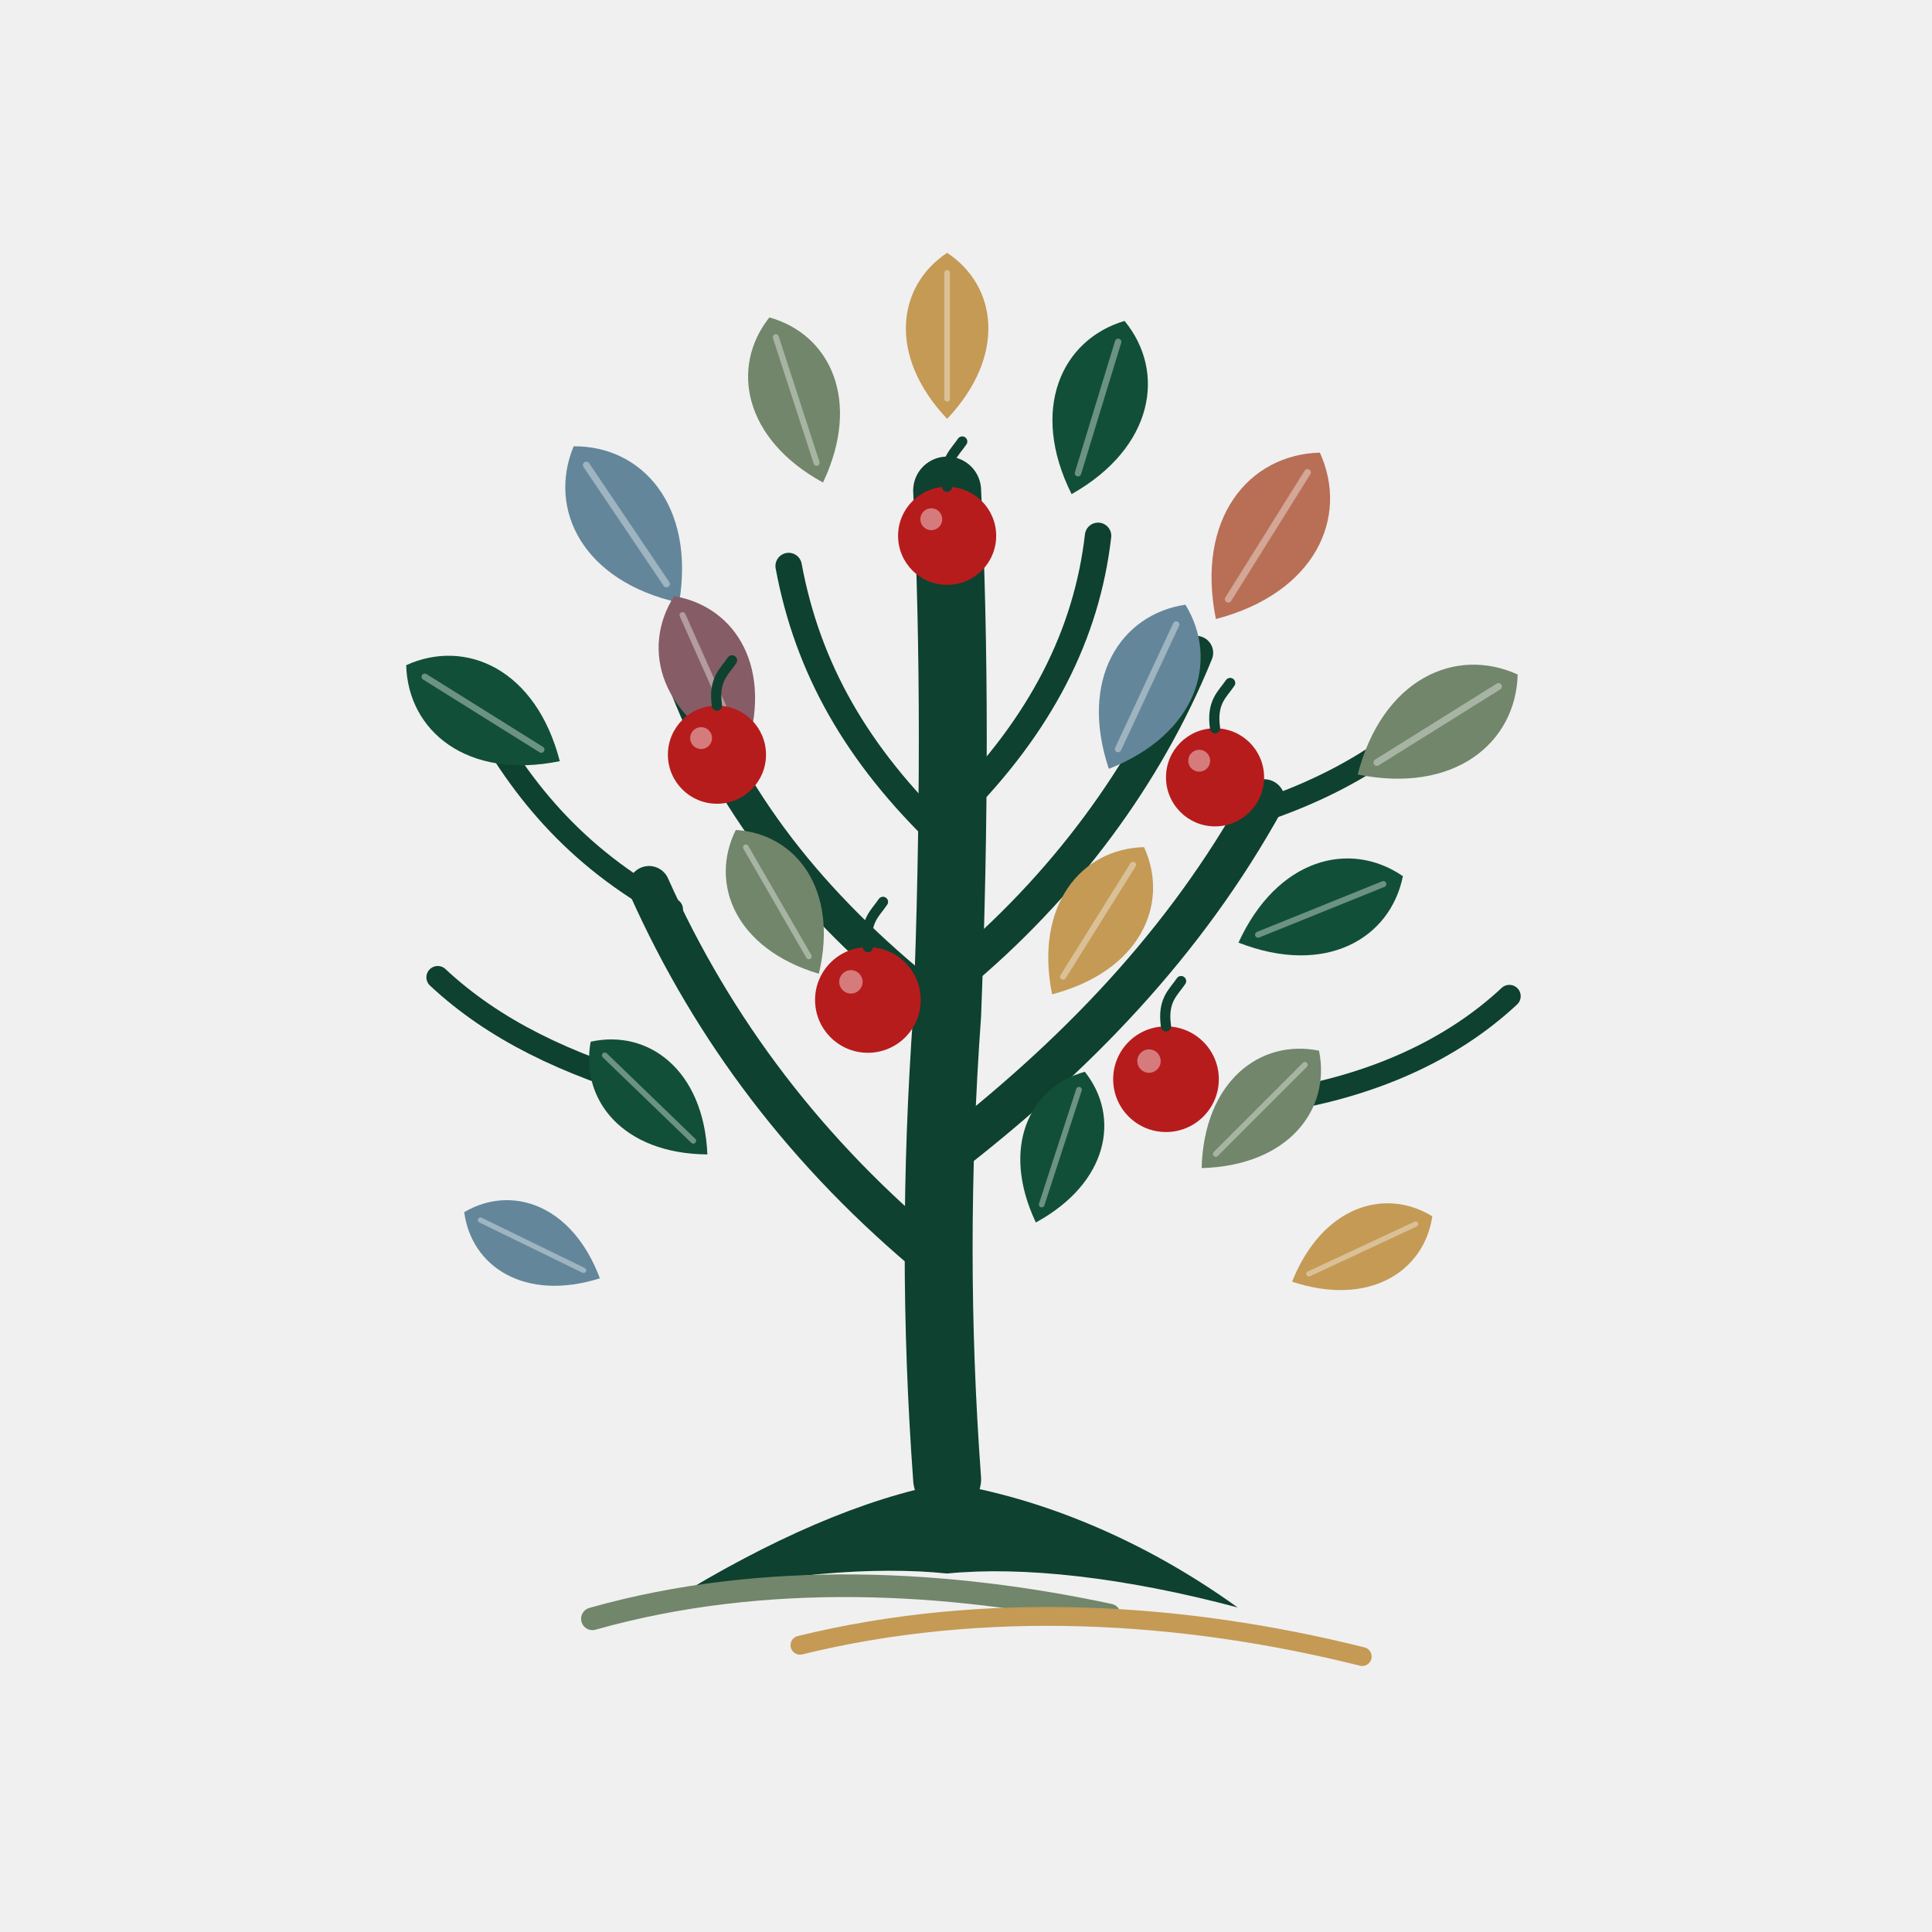
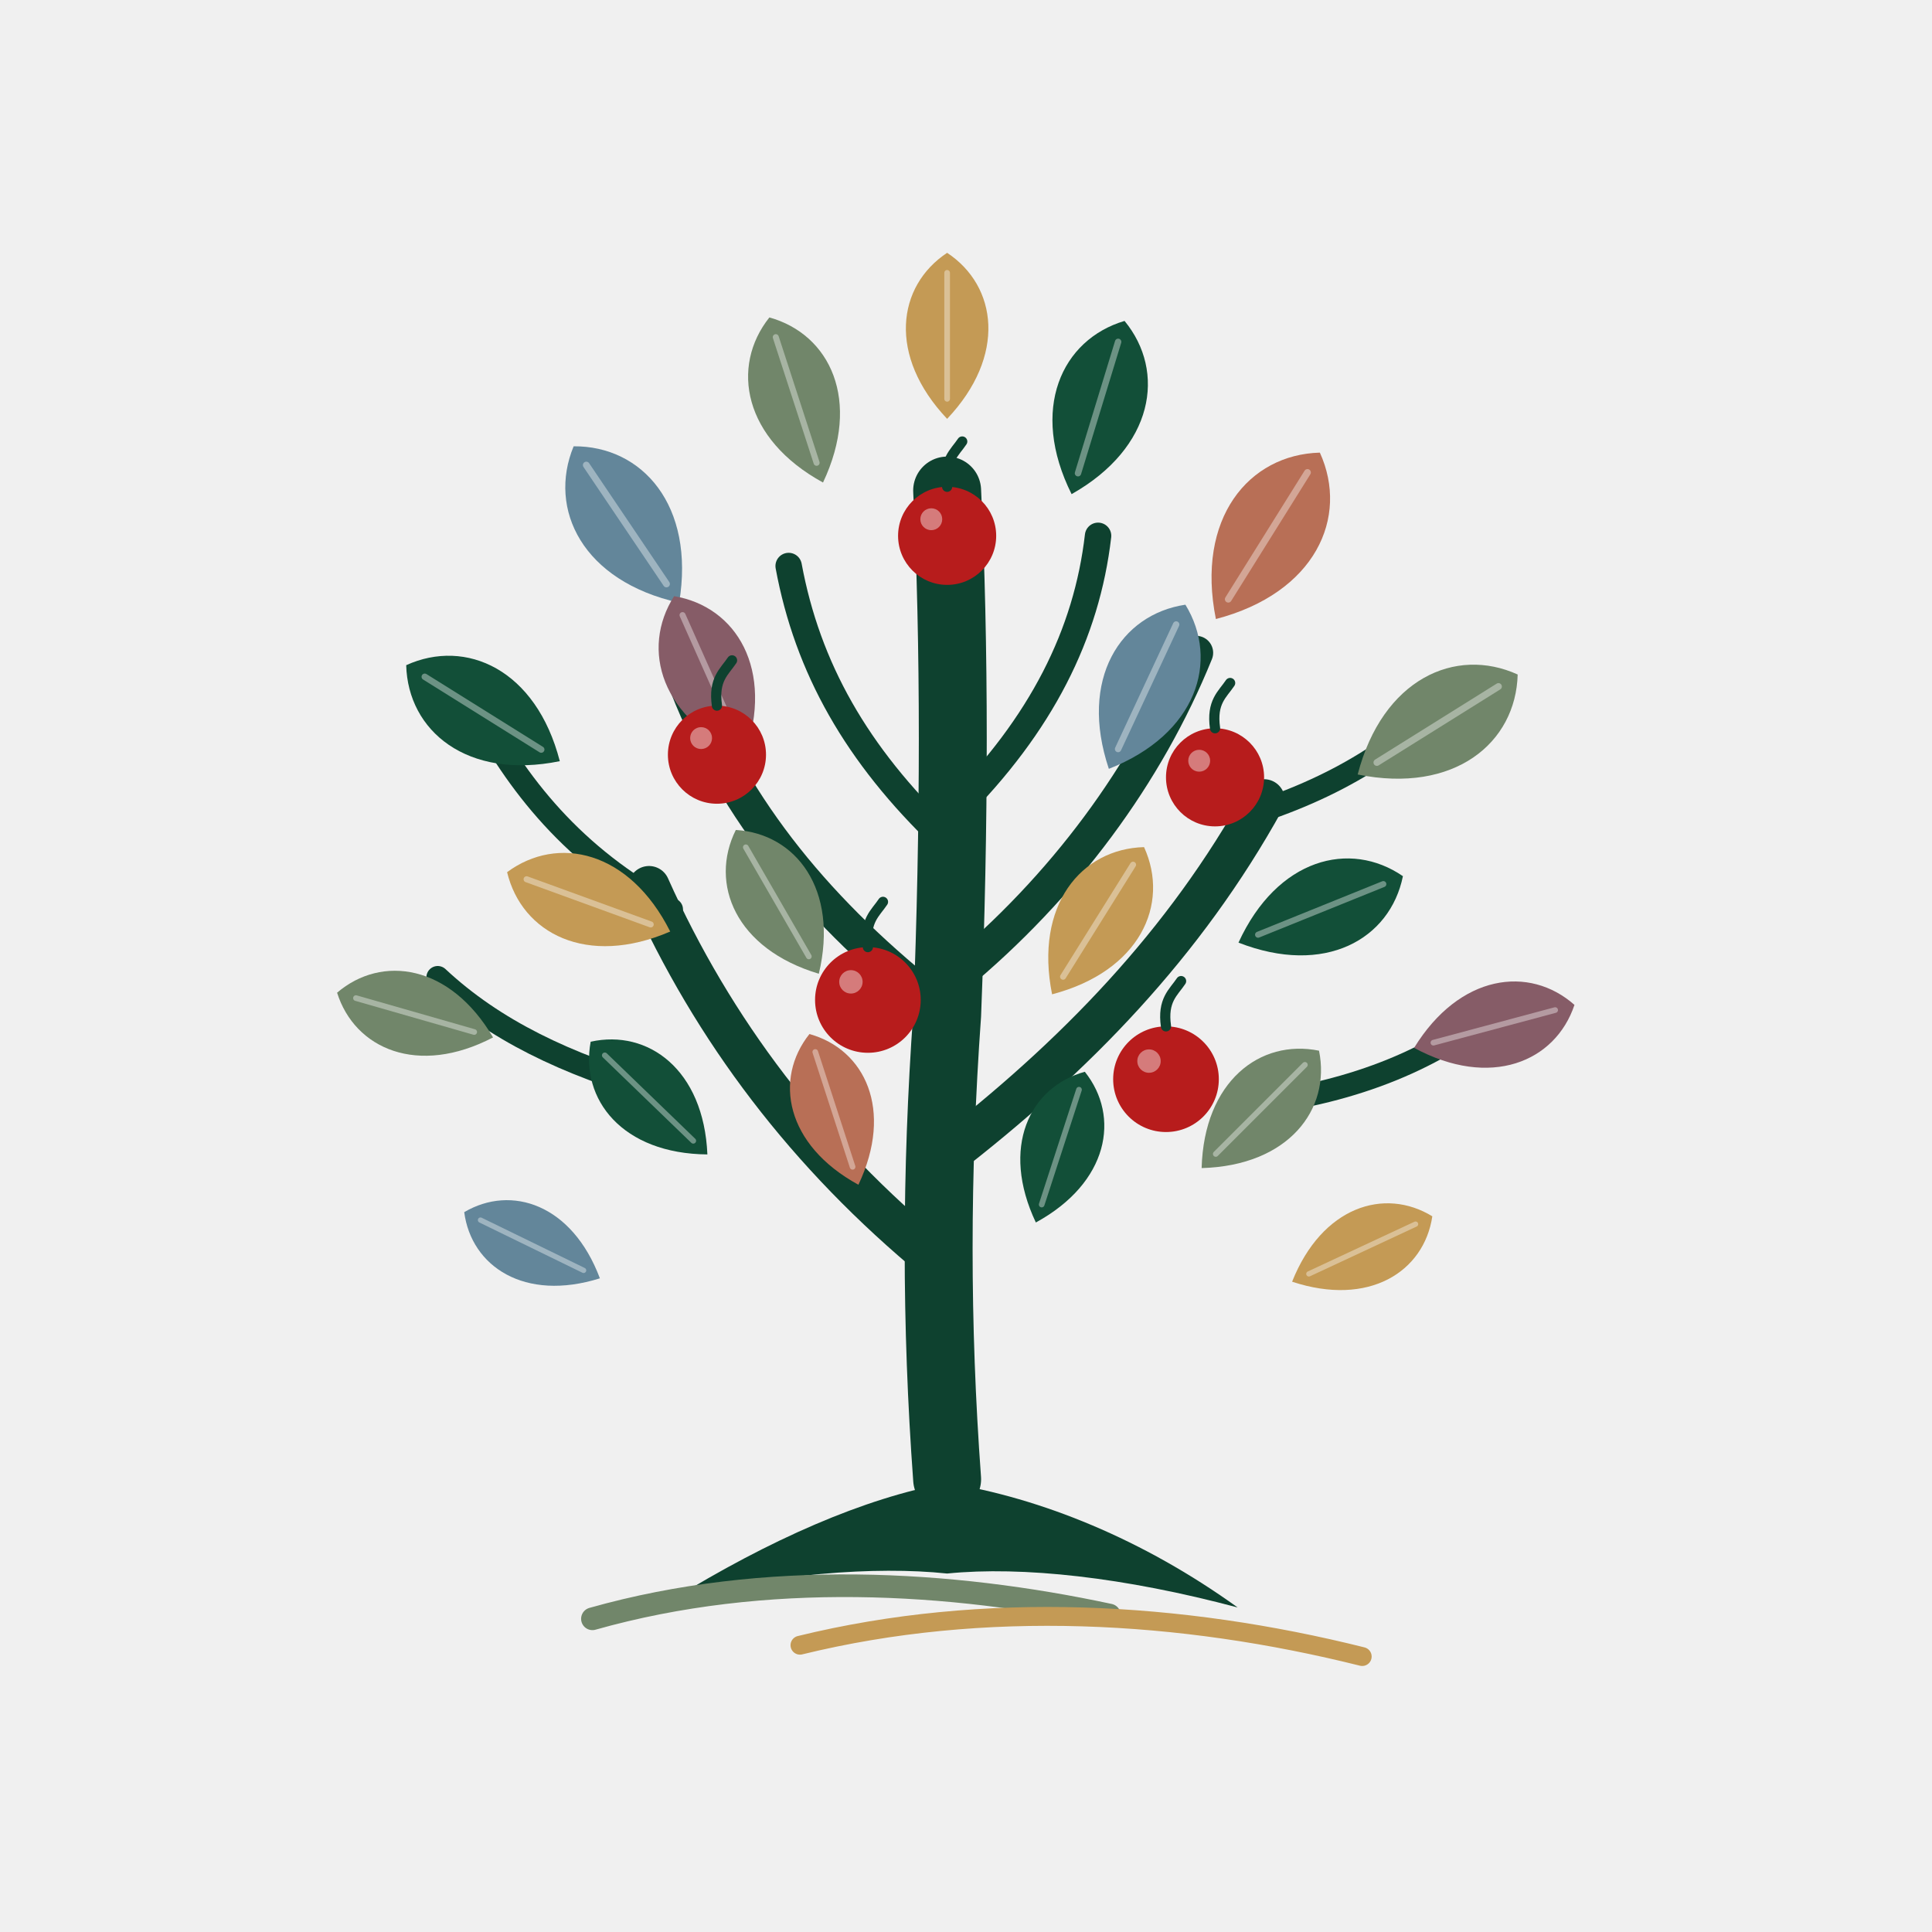
<svg xmlns="http://www.w3.org/2000/svg" width="512" height="512" viewBox="0 0 512 512">
  <defs />
  <g transform="translate(46 34) scale(1.0)">
    <g fill="none" stroke="#0E412F" stroke-linecap="round" stroke-linejoin="round">
      <path d="M 205 358 C 202 317, 202 277, 205 235 C 207 184, 207 137, 205 96" stroke-width="18" />
      <path d="M 202 300 C 168 272, 143 239, 126 201" stroke-width="11" />
      <path d="M 204 273 C 239 246, 268 216, 289 178" stroke-width="11" />
      <path d="M 203 233 C 171 208, 149 181, 136 148" stroke-width="9" />
      <path d="M 207 225 C 236 201, 258 171, 271 139" stroke-width="9" />
      <path d="M 204 188 C 181 166, 168 143, 163 116" stroke-width="7" />
      <path d="M 207 181 C 230 158, 242 134, 245 108" stroke-width="7" />
      <path d="M 132 207 C 106 193, 91 174, 80 153" stroke-width="6" />
      <path d="M 288 181 C 312 173, 329 161, 342 146" stroke-width="6" />
      <path d="M 128 255 C 104 248, 85 239, 70 225" stroke-width="6" />
      <path d="M 291 258 C 318 254, 339 244, 354 230" stroke-width="6" />
    </g>
    <path d="M 205 359 C 183 363, 158 374, 132 390 C 159 383, 186 381, 205 383 C 225 381, 252 384, 282 392 C 257 374, 230 363, 205 359 Z" fill="#0E412F" />
    <path d="M 111 395 C 157 382, 206 385, 248 394" fill="none" stroke="#71866A" stroke-width="6" stroke-linecap="round" />
    <path d="M 166 402 C 215 390, 267 393, 315 405" fill="none" stroke="#C49A55" stroke-width="5" stroke-linecap="round" />
    <g transform="rotate(0.0 205.0 55.0)">
      <path d="M 205.0,33.0 C 218.3,41.8 220.8,60.3 205.0,77.0 C 189.2,60.3 191.7,41.8 205.0,33.0 Z" fill="#C49A55" />
      <path d="M 205.0,71.7 C 205.0,58.5 205.0,47.1 205.0,38.3" fill="none" stroke="#FFFFFF" stroke-opacity="0.38" stroke-width="1.5" stroke-linecap="round" />
    </g>
    <g transform="rotate(-18.0 165.0 72.0)">
      <path d="M 165.0,49.0 C 178.9,58.2 181.5,77.5 165.0,95.0 C 148.5,77.5 151.1,58.2 165.0,49.0 Z" fill="#71866A" />
      <path d="M 165.0,89.5 C 165.0,75.7 165.0,63.7 165.0,54.5" fill="none" stroke="#FFFFFF" stroke-opacity="0.38" stroke-width="1.6" stroke-linecap="round" />
    </g>
    <g transform="rotate(17.0 245.0 74.0)">
      <path d="M 245.0,50.0 C 259.5,59.6 262.3,79.8 245.0,98.0 C 227.7,79.8 230.5,59.6 245.0,50.0 Z" fill="#124F38" />
      <path d="M 245.0,92.2 C 245.0,77.8 245.0,65.4 245.0,55.8" fill="none" stroke="#FFFFFF" stroke-opacity="0.38" stroke-width="1.7" stroke-linecap="round" />
    </g>
    <g transform="rotate(-34.0 120.0 105.0)">
      <path d="M 120.0,80.0 C 135.1,90.0 138.0,111.0 120.0,130.0 C 102.0,111.0 104.9,90.0 120.0,80.0 Z" fill="#63869A" />
      <path d="M 120.0,124.0 C 120.0,109.0 120.0,96.0 120.0,86.0" fill="none" stroke="#FFFFFF" stroke-opacity="0.38" stroke-width="1.8" stroke-linecap="round" />
    </g>
    <g transform="rotate(32.0 290.0 108.0)">
      <path d="M 290.0,82.0 C 305.7,92.4 308.7,114.2 290.0,134.0 C 271.3,114.2 274.3,92.4 290.0,82.0 Z" fill="#B86F56" />
      <path d="M 290.0,127.8 C 290.0,112.2 290.0,98.6 290.0,88.2" fill="none" stroke="#FFFFFF" stroke-opacity="0.38" stroke-width="1.8" stroke-linecap="round" />
    </g>
    <g transform="rotate(-58.0 82.0 155.0)">
      <path d="M 82.0,131.0 C 96.5,140.6 99.3,160.8 82.0,179.0 C 64.7,160.8 67.5,140.6 82.0,131.0 Z" fill="#124F38" />
      <path d="M 82.0,173.2 C 82.0,158.8 82.0,146.4 82.0,136.8" fill="none" stroke="#FFFFFF" stroke-opacity="0.38" stroke-width="1.7" stroke-linecap="round" />
    </g>
    <g transform="rotate(58.0 335.0 158.0)">
      <path d="M 335.0,133.0 C 350.1,143.0 353.0,164.0 335.0,183.0 C 317.0,164.0 319.9,143.0 335.0,133.0 Z" fill="#71866A" />
      <path d="M 335.0,177.0 C 335.0,162.0 335.0,149.0 335.0,139.0" fill="none" stroke="#FFFFFF" stroke-opacity="0.38" stroke-width="1.8" stroke-linecap="round" />
    </g>
    <g transform="rotate(-24.0 142.0 145.0)">
      <path d="M 142.0,122.0 C 155.9,131.2 158.5,150.5 142.0,168.0 C 125.5,150.5 128.1,131.2 142.0,122.0 Z" fill="#865C67" />
      <path d="M 142.0,162.5 C 142.0,148.7 142.0,136.7 142.0,127.5" fill="none" stroke="#FFFFFF" stroke-opacity="0.38" stroke-width="1.6" stroke-linecap="round" />
    </g>
    <g transform="rotate(25.0 258.0 148.0)">
      <path d="M 258.0,124.0 C 272.5,133.6 275.3,153.8 258.0,172.0 C 240.7,153.8 243.5,133.6 258.0,124.0 Z" fill="#63869A" />
      <path d="M 258.0,166.2 C 258.0,151.8 258.0,139.4 258.0,129.8" fill="none" stroke="#FFFFFF" stroke-opacity="0.38" stroke-width="1.7" stroke-linecap="round" />
    </g>
+     <g transform="rotate(-70.0 110.0 205.0)">
+       <path d="M 110.0,182.0 C 123.9,191.2 126.5,210.5 110.0,228.0 C 93.5,210.5 96.1,191.2 110.0,182.0 Z" fill="#C49A55" />
+       <path d="M 110.0,222.5 C 110.0,208.7 110.0,196.7 110.0,187.5" fill="none" stroke="#FFFFFF" stroke-opacity="0.38" stroke-width="1.6" stroke-linecap="round" />
+     </g>
    <g transform="rotate(68.0 304.0 207.0)">
      <path d="M 304.0,183.5 C 318.2,192.9 320.9,212.6 304.0,230.5 C 287.1,212.6 289.8,192.9 304.0,183.5 Z" fill="#124F38" />
      <path d="M 304.0,224.9 C 304.0,210.8 304.0,198.5 304.0,189.1" fill="none" stroke="#FFFFFF" stroke-opacity="0.38" stroke-width="1.6" stroke-linecap="round" />
    </g>
    <g transform="rotate(-30.0 160.0 205.0)">
      <path d="M 160.0,183.0 C 173.3,191.8 175.8,210.3 160.0,227.0 C 144.2,210.3 146.7,191.8 160.0,183.0 Z" fill="#71866A" />
      <path d="M 160.0,221.7 C 160.0,208.5 160.0,197.1 160.0,188.3" fill="none" stroke="#FFFFFF" stroke-opacity="0.38" stroke-width="1.5" stroke-linecap="round" />
    </g>
    <g transform="rotate(32.0 245.0 210.0)">
      <path d="M 245.0,187.0 C 258.9,196.2 261.5,215.5 245.0,233.0 C 228.5,215.5 231.1,196.2 245.0,187.0 Z" fill="#C49A55" />
      <path d="M 245.0,227.5 C 245.0,213.7 245.0,201.7 245.0,192.5" fill="none" stroke="#FFFFFF" stroke-opacity="0.38" stroke-width="1.6" stroke-linecap="round" />
    </g>
+     <g transform="rotate(-74.0 64.0 235.0)">
+       <path d="M 64.0,213.5 C 77.0,222.1 79.5,240.2 64.0,256.5 C 48.5,240.2 51.0,222.1 64.0,213.5 Z" fill="#71866A" />
+       <path d="M 64.0,251.3 C 64.0,238.4 64.0,227.3 64.0,218.7" fill="none" stroke="#FFFFFF" stroke-opacity="0.38" stroke-width="1.5" stroke-linecap="round" />
+     </g>
+     <g transform="rotate(75.0 350.0 238.0)">
+       <path d="M 350.0,216.0 C 363.3,224.8 365.8,243.3 350.0,260.0 C 334.2,243.3 336.7,224.8 350.0,216.0 Z" fill="#865C67" />
+       <path d="M 350.0,254.7 C 350.0,241.5 350.0,230.1 350.0,221.3" fill="none" stroke="#FFFFFF" stroke-opacity="0.38" stroke-width="1.5" stroke-linecap="round" />
+     </g>
    <g transform="rotate(-46.0 126.0 257.0)">
      <path d="M 126.0,235.5 C 139.0,244.1 141.5,262.2 126.0,278.5 C 110.5,262.2 113.0,244.1 126.0,235.5 Z" fill="#124F38" />
      <path d="M 126.0,273.3 C 126.0,260.4 126.0,249.3 126.0,240.7" fill="none" stroke="#FFFFFF" stroke-opacity="0.38" stroke-width="1.5" stroke-linecap="round" />
    </g>
    <g transform="rotate(45.0 288.0 260.0)">
      <path d="M 288.0,238.0 C 301.3,246.8 303.8,265.3 288.0,282.0 C 272.2,265.3 274.7,246.8 288.0,238.0 Z" fill="#71866A" />
      <path d="M 288.0,276.7 C 288.0,263.5 288.0,252.1 288.0,243.3" fill="none" stroke="#FFFFFF" stroke-opacity="0.38" stroke-width="1.5" stroke-linecap="round" />
+     </g>
+     <g transform="rotate(-18.0 175.0 260.0)">
+       <path d="M 175.0,239.0 C 187.7,247.4 190.1,265.0 175.0,281.0 C 159.9,265.0 162.3,247.4 175.0,239.0 Z" fill="#B86F56" />
+       <path d="M 175.0,276.0 C 175.0,263.4 175.0,252.4 175.0,244.0" fill="none" stroke="#FFFFFF" stroke-opacity="0.38" stroke-width="1.5" stroke-linecap="round" />
    </g>
    <g transform="rotate(18.0 235.0 270.0)">
      <path d="M 235.0,249.0 C 247.7,257.4 250.1,275.0 235.0,291.0 C 219.9,275.0 222.3,257.4 235.0,249.0 Z" fill="#124F38" />
      <path d="M 235.0,286.0 C 235.0,273.4 235.0,262.4 235.0,254.0" fill="none" stroke="#FFFFFF" stroke-opacity="0.38" stroke-width="1.5" stroke-linecap="round" />
    </g>
    <g transform="rotate(-64.0 95.0 296.0)">
      <path d="M 95.0,276.0 C 107.1,284.0 109.4,300.8 95.0,316.0 C 80.6,300.8 82.9,284.0 95.0,276.0 Z" fill="#63869A" />
      <path d="M 95.0,311.2 C 95.0,299.2 95.0,288.8 95.0,280.8" fill="none" stroke="#FFFFFF" stroke-opacity="0.38" stroke-width="1.4" stroke-linecap="round" />
    </g>
    <g transform="rotate(65.0 315.0 297.0)">
      <path d="M 315.0,276.5 C 327.4,284.7 329.7,301.9 315.0,317.5 C 300.3,301.9 302.6,284.7 315.0,276.5 Z" fill="#C49A55" />
      <path d="M 315.0,312.6 C 315.0,300.3 315.0,289.6 315.0,281.4" fill="none" stroke="#FFFFFF" stroke-opacity="0.38" stroke-width="1.4" stroke-linecap="round" />
    </g>
    <g>
      <circle cx="205" cy="108" r="13" fill="#B71C1C" />
      <circle cx="200.8" cy="103.6" r="2.9" fill="#FFFFFF" opacity="0.42" />
      <path d="M 205,95.0 C 204,88.0 207,86.0 209,83.0" fill="none" stroke="#0E412F" stroke-width="2.7" stroke-linecap="round" />
    </g>
    <g>
      <circle cx="144" cy="166" r="13" fill="#B71C1C" />
      <circle cx="139.8" cy="161.6" r="2.9" fill="#FFFFFF" opacity="0.42" />
      <path d="M 144,153.0 C 143,146.0 146,144.0 148,141.0" fill="none" stroke="#0E412F" stroke-width="2.7" stroke-linecap="round" />
    </g>
    <g>
      <circle cx="276" cy="172" r="13" fill="#B71C1C" />
      <circle cx="271.8" cy="167.6" r="2.9" fill="#FFFFFF" opacity="0.42" />
      <path d="M 276,159.0 C 275,152.0 278,150.0 280,147.0" fill="none" stroke="#0E412F" stroke-width="2.7" stroke-linecap="round" />
    </g>
    <g>
      <circle cx="184" cy="231" r="14" fill="#B71C1C" />
      <circle cx="179.5" cy="226.2" r="3.1" fill="#FFFFFF" opacity="0.42" />
      <path d="M 184,217.0 C 183,210.0 186,208.0 188,205.0" fill="none" stroke="#0E412F" stroke-width="2.7" stroke-linecap="round" />
    </g>
    <g>
      <circle cx="263" cy="252" r="14" fill="#B71C1C" />
      <circle cx="258.5" cy="247.2" r="3.1" fill="#FFFFFF" opacity="0.42" />
      <path d="M 263,238.0 C 262,231.0 265,229.0 267,226.0" fill="none" stroke="#0E412F" stroke-width="2.7" stroke-linecap="round" />
    </g>
  </g>
</svg>
